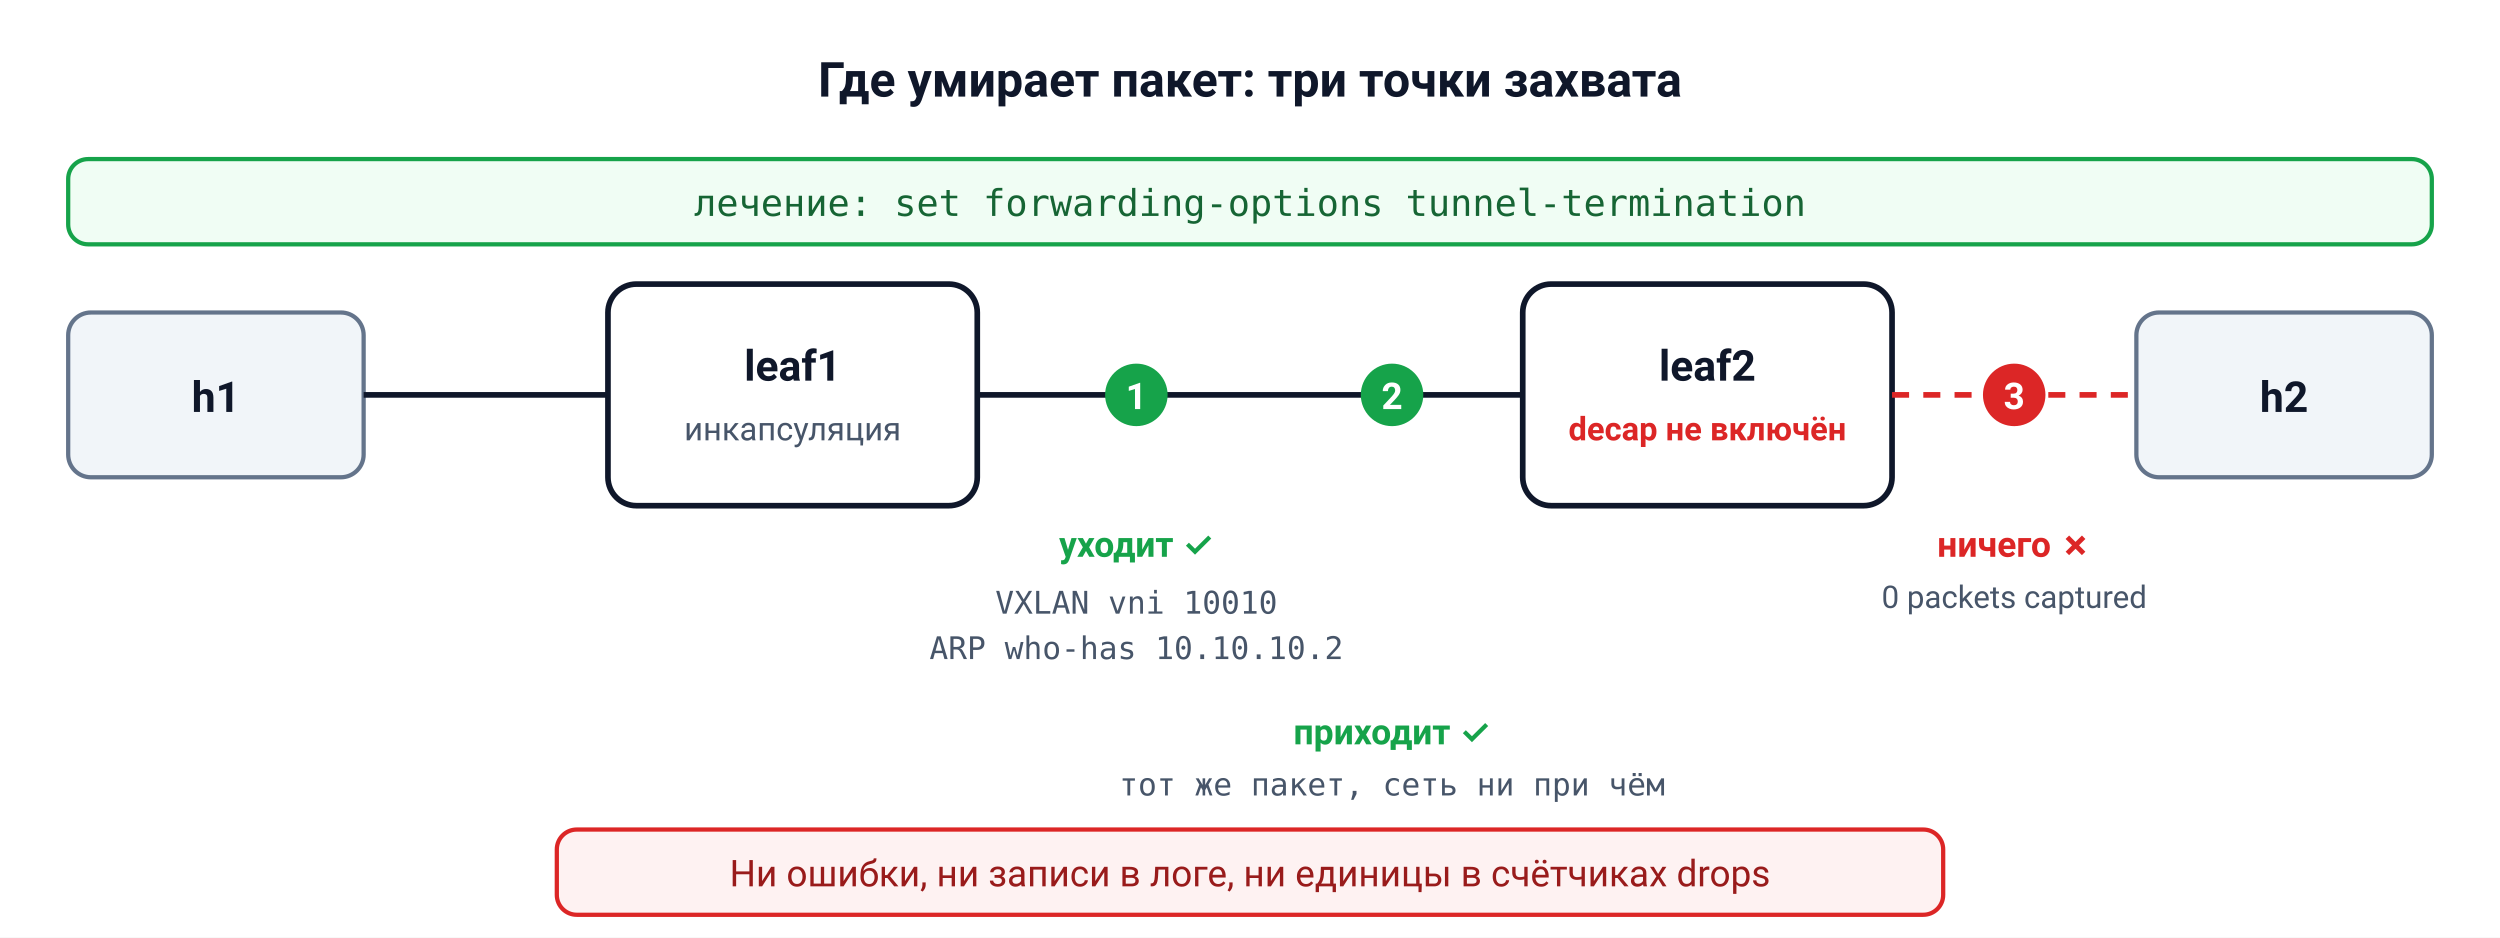
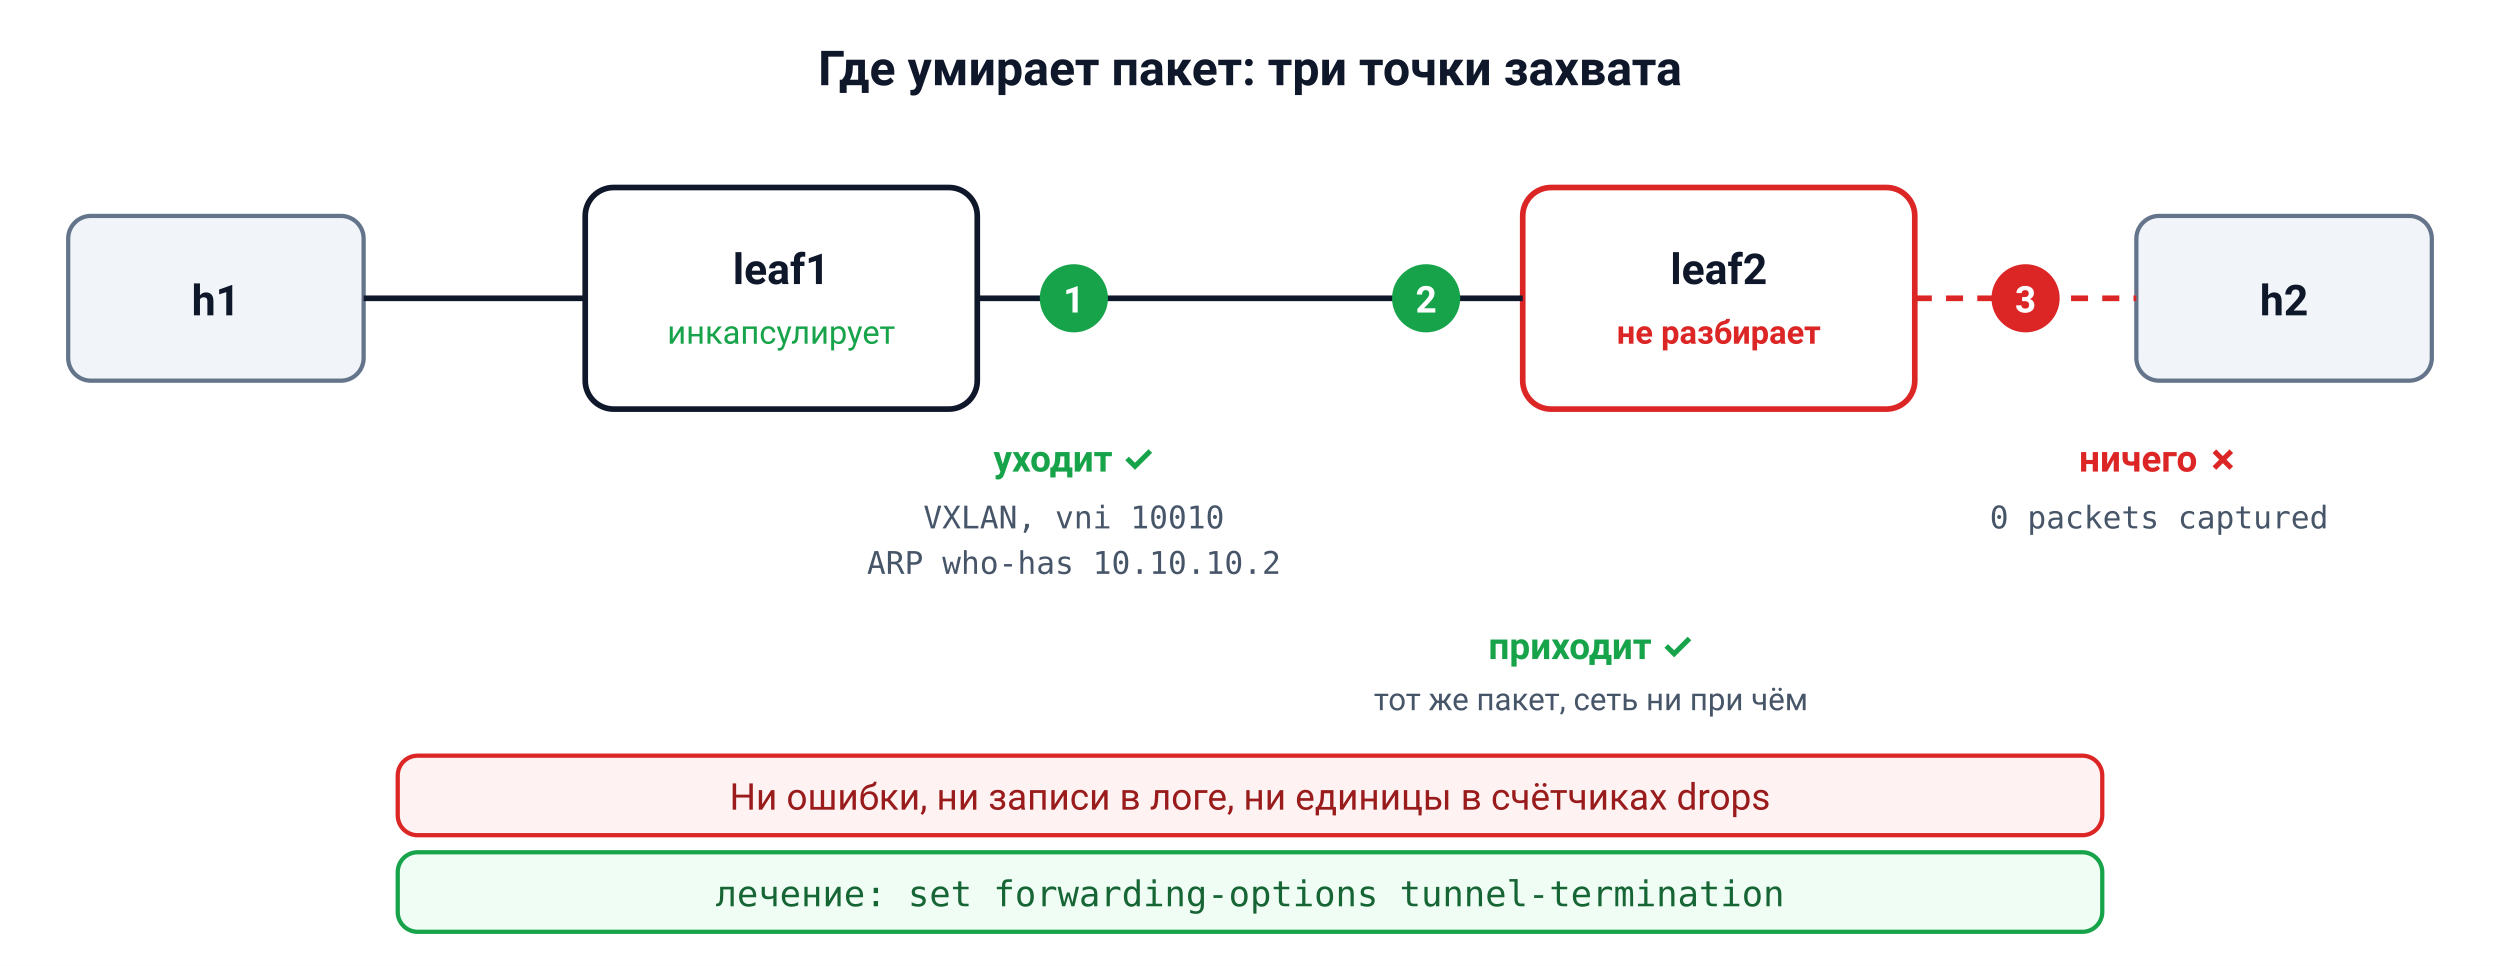
- <svg xmlns="http://www.w3.org/2000/svg" viewBox="0 0 880 330" width="880" height="330" font-family="ui-sans-serif, -apple-system, 'Segoe UI', Roboto, sans-serif">
-   <rect width="880" height="330" fill="#ffffff" />
-   <text x="440" y="34" text-anchor="middle" font-size="17" fill="#0f172a" font-weight="700">Где умирает пакет: три точки захвата</text>
-   <rect x="24" y="110" width="104" height="58" rx="8" fill="#f1f5f9" stroke="#64748b" stroke-width="1.5" />
-   <text x="76" y="145" text-anchor="middle" font-size="15" fill="#0f172a" font-weight="600">h1</text>
-   <rect x="214" y="100" width="130" height="78" rx="10" fill="#ffffff" stroke="#0f172a" stroke-width="2" />
-   <text x="279" y="134" text-anchor="middle" font-size="15" fill="#0f172a" font-weight="700">leaf1</text>
-   <text x="279" y="155" text-anchor="middle" font-size="11.5" fill="#475569">инкапсуляция</text>
-   <rect x="536" y="100" width="130" height="78" rx="10" fill="#ffffff" stroke="#0f172a" stroke-width="2" />
-   <text x="601" y="134" text-anchor="middle" font-size="15" fill="#0f172a" font-weight="700">leaf2</text>
-   <text x="601" y="155" text-anchor="middle" font-size="11.5" fill="#dc2626" font-weight="600">decap не включён</text>
-   <rect x="752" y="110" width="104" height="58" rx="8" fill="#f1f5f9" stroke="#64748b" stroke-width="1.5" />
-   <text x="804" y="145" text-anchor="middle" font-size="15" fill="#0f172a" font-weight="600">h2</text>
-   <line x1="128" y1="139" x2="214" y2="139" stroke="#0f172a" stroke-width="2" />
-   <line x1="344" y1="139" x2="536" y2="139" stroke="#0f172a" stroke-width="2" />
-   <line x1="666" y1="139" x2="752" y2="139" stroke="#dc2626" stroke-width="2" stroke-dasharray="6 5" />
-   <circle cx="400" cy="139" r="11" fill="#16a34a" />
-   <text x="400" y="144" text-anchor="middle" font-size="13" fill="#ffffff" font-weight="700">1</text>
-   <text x="400" y="196" text-anchor="middle" font-size="12.5" fill="#16a34a" font-weight="600">уходит ✓</text>
-   <text x="400" y="216" text-anchor="middle" font-size="11" fill="#475569" font-family="ui-monospace, monospace">VXLAN vni 10010</text>
-   <text x="400" y="232" text-anchor="middle" font-size="11" fill="#475569" font-family="ui-monospace, monospace">ARP who-has 10.10.10.2</text>
-   <circle cx="490" cy="139" r="11" fill="#16a34a" />
-   <text x="490" y="144" text-anchor="middle" font-size="13" fill="#ffffff" font-weight="700">2</text>
-   <text x="490" y="262" text-anchor="middle" font-size="12.5" fill="#16a34a" font-weight="600">приходит ✓</text>
-   <text x="490" y="280" text-anchor="middle" font-size="11" fill="#475569" font-family="ui-monospace, monospace">тот же пакет, сеть ни при чём</text>
-   <circle cx="709" cy="139" r="11" fill="#dc2626" />
-   <text x="709" y="144" text-anchor="middle" font-size="13" fill="#ffffff" font-weight="700">3</text>
-   <text x="709" y="196" text-anchor="middle" font-size="12.5" fill="#dc2626" font-weight="700">ничего ✗</text>
-   <text x="709" y="214" text-anchor="middle" font-size="11" fill="#475569">0 packets captured</text>
-   <rect x="196" y="292" width="488" height="30" rx="7" fill="#fef2f2" stroke="#dc2626" stroke-width="1.5" />
-   <text x="440" y="312" text-anchor="middle" font-size="13" fill="#991b1b">Ни ошибки, ни записи в логе, ни единицы в счётчиках drops</text>
-   <rect x="24" y="56" width="832" height="30" rx="7" fill="#f0fdf4" stroke="#16a34a" stroke-width="1.5" />
-   <text x="440" y="76" text-anchor="middle" font-size="13" fill="#166534" font-family="ui-monospace, monospace">лечение: set forwarding-options tunnel-termination</text>
+ <svg xmlns="http://www.w3.org/2000/svg" viewBox="0 0 880 340" width="880" height="340" font-family="ui-sans-serif, -apple-system, 'Segoe UI', Roboto, sans-serif">
+   <rect width="880" height="340" fill="#ffffff" />
+   <text x="440" y="30" text-anchor="middle" font-size="17" fill="#0f172a" font-weight="700">Где умирает пакет: три точки захвата</text>
+   <rect x="24" y="76" width="104" height="58" rx="8" fill="#f1f5f9" stroke="#64748b" stroke-width="1.5" />
+   <text x="76" y="111" text-anchor="middle" font-size="15" fill="#0f172a" font-weight="600">h1</text>
+   <rect x="206" y="66" width="138" height="78" rx="10" fill="#ffffff" stroke="#0f172a" stroke-width="2" />
+   <text x="275" y="100" text-anchor="middle" font-size="15" fill="#0f172a" font-weight="700">leaf1</text>
+   <text x="275" y="121" text-anchor="middle" font-size="11.5" fill="#16a34a">инкапсулирует</text>
+   <rect x="536" y="66" width="138" height="78" rx="10" fill="#ffffff" stroke="#dc2626" stroke-width="2" />
+   <text x="605" y="100" text-anchor="middle" font-size="15" fill="#0f172a" font-weight="700">leaf2</text>
+   <text x="605" y="121" text-anchor="middle" font-size="11.5" fill="#dc2626" font-weight="600">не разбирает</text>
+   <rect x="752" y="76" width="104" height="58" rx="8" fill="#f1f5f9" stroke="#64748b" stroke-width="1.5" />
+   <text x="804" y="111" text-anchor="middle" font-size="15" fill="#0f172a" font-weight="600">h2</text>
+   <line x1="128" y1="105" x2="206" y2="105" stroke="#0f172a" stroke-width="2" />
+   <line x1="344" y1="105" x2="536" y2="105" stroke="#0f172a" stroke-width="2" />
+   <line x1="674" y1="105" x2="752" y2="105" stroke="#dc2626" stroke-width="2" stroke-dasharray="6 5" />
+   <circle cx="378" cy="105" r="12" fill="#16a34a" />
+   <text x="378" y="110" text-anchor="middle" font-size="13" fill="#ffffff" font-weight="700">1</text>
+   <text x="378" y="166" text-anchor="middle" font-size="13" fill="#16a34a" font-weight="700">уходит ✓</text>
+   <text x="378" y="186" text-anchor="middle" font-size="11" fill="#475569" font-family="ui-monospace, monospace">VXLAN, vni 10010</text>
+   <text x="378" y="202" text-anchor="middle" font-size="11" fill="#475569" font-family="ui-monospace, monospace">ARP who-has 10.10.10.2</text>
+   <circle cx="502" cy="105" r="12" fill="#16a34a" />
+   <text x="502" y="110" text-anchor="middle" font-size="13" fill="#ffffff" font-weight="700">2</text>
+   <text x="560" y="232" text-anchor="middle" font-size="13" fill="#16a34a" font-weight="700">приходит ✓</text>
+   <text x="560" y="250" text-anchor="middle" font-size="11" fill="#475569">тот же пакет, сеть ни при чём</text>
+   <circle cx="713" cy="105" r="12" fill="#dc2626" />
+   <text x="713" y="110" text-anchor="middle" font-size="13" fill="#ffffff" font-weight="700">3</text>
+   <text x="760" y="166" text-anchor="middle" font-size="13" fill="#dc2626" font-weight="700">ничего ✗</text>
+   <text x="760" y="186" text-anchor="middle" font-size="11" fill="#475569" font-family="ui-monospace, monospace">0 packets captured</text>
+   <rect x="140" y="266" width="600" height="28" rx="7" fill="#fef2f2" stroke="#dc2626" stroke-width="1.5" />
+   <text x="440" y="285" text-anchor="middle" font-size="13" fill="#991b1b">Ни ошибки, ни записи в логе, ни единицы в счётчиках drops</text>
+   <rect x="140" y="300" width="600" height="28" rx="7" fill="#f0fdf4" stroke="#16a34a" stroke-width="1.5" />
+   <text x="440" y="319" text-anchor="middle" font-size="12.5" fill="#166534" font-family="ui-monospace, monospace">лечение: set forwarding-options tunnel-termination</text>
</svg>
